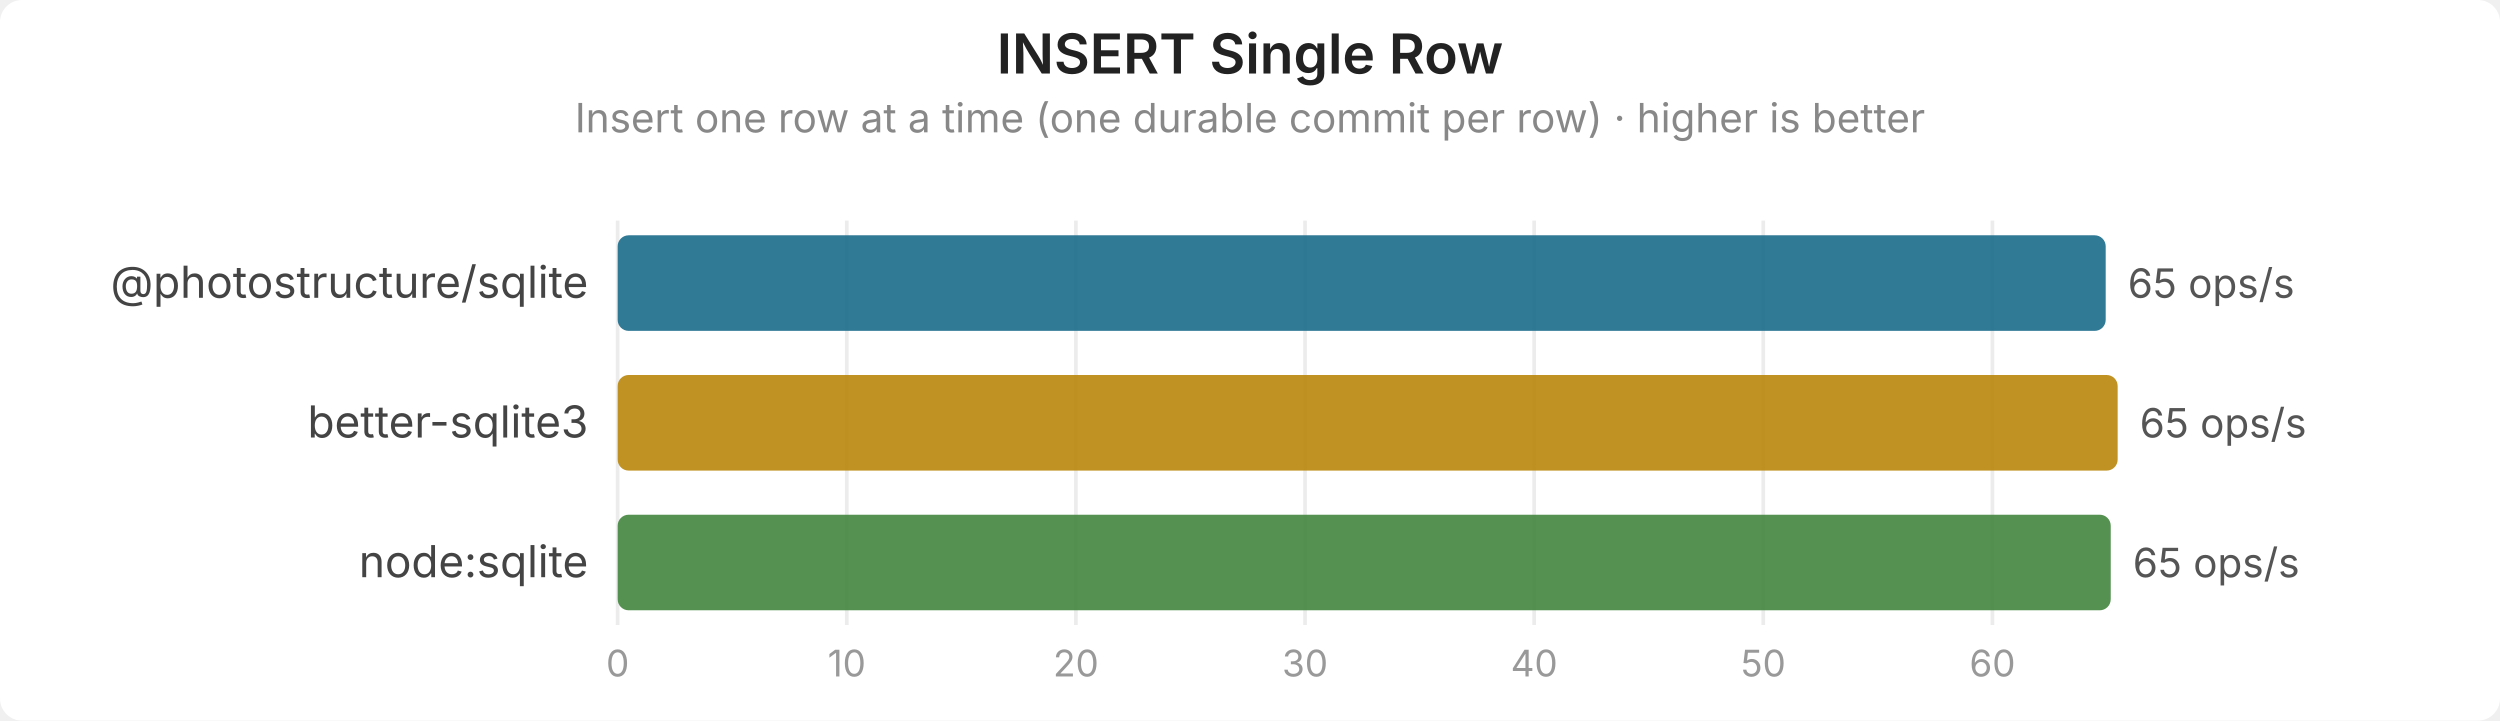
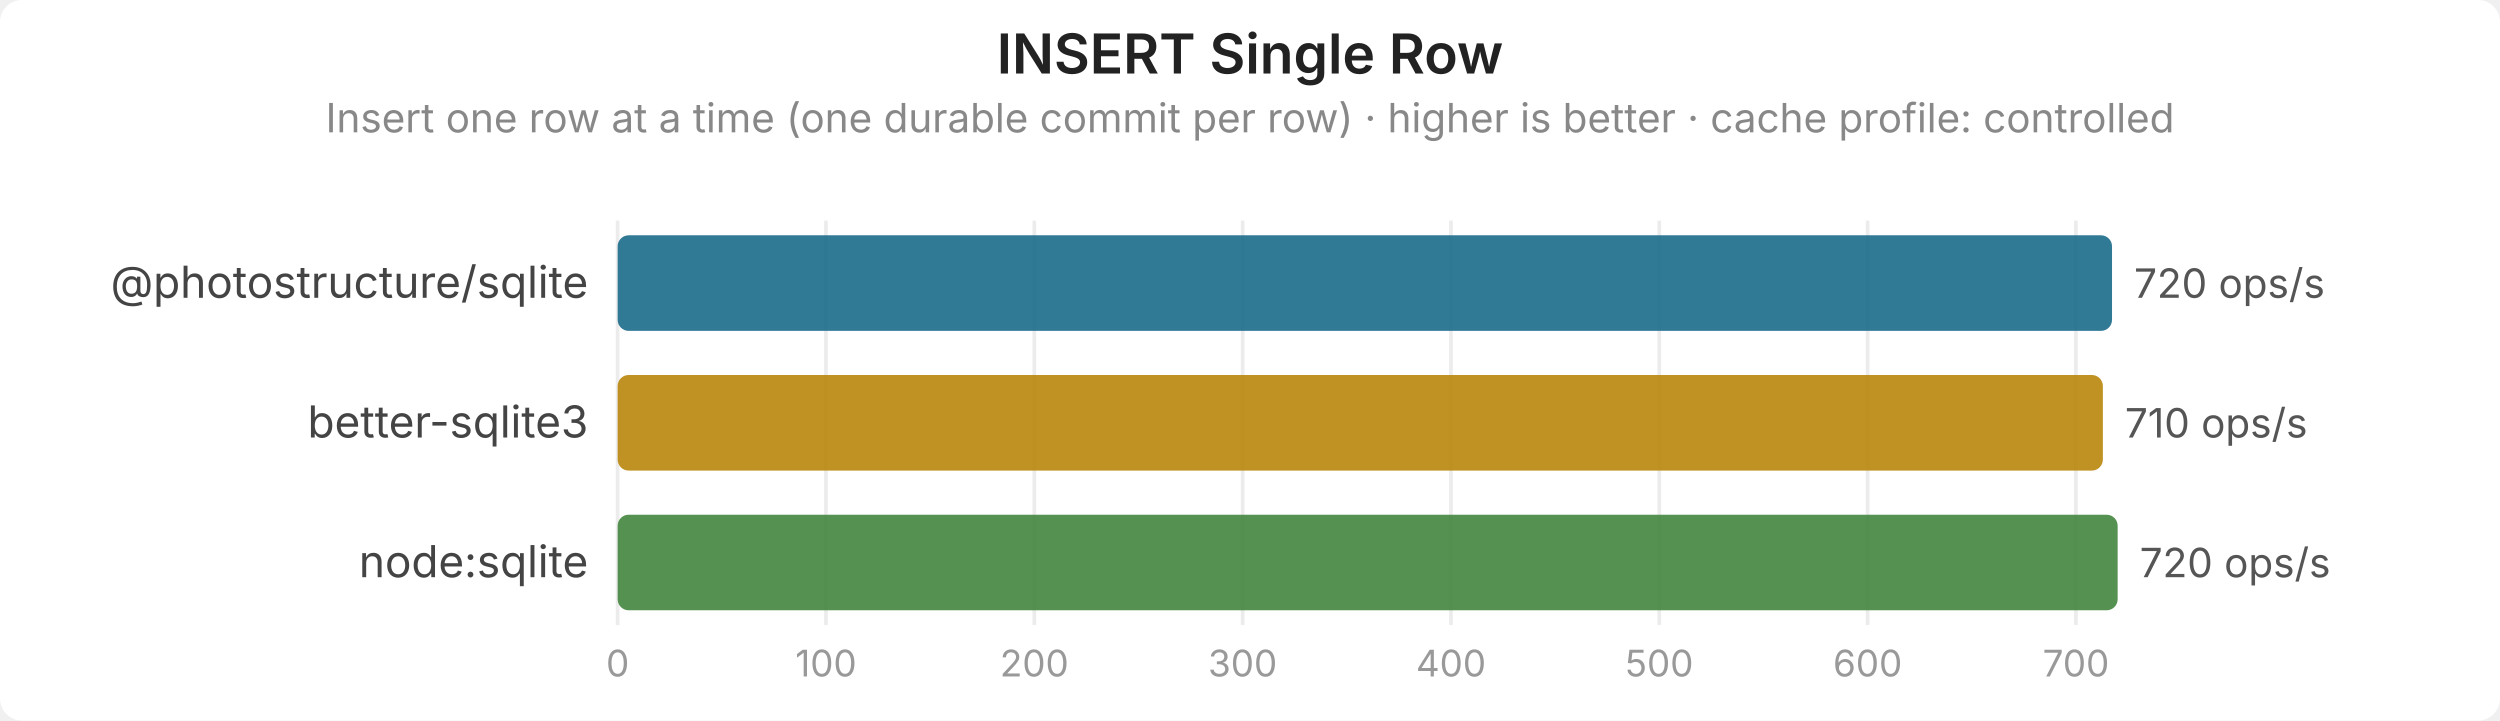
<svg xmlns="http://www.w3.org/2000/svg" viewBox="0 0 680 196" role="img" font-family="system-ui, -apple-system, 'Segoe UI', sans-serif">
  <rect width="680" height="196" fill="#fff" rx="6" />
  <text x="340" y="20" text-anchor="middle" font-size="15" font-weight="600" fill="#222">INSERT Single Row</text>
-   <text x="340" y="36" text-anchor="middle" font-size="11" fill="#888">Insert one row at a time (one durable commit per row) · higher is better</text>
+   <text x="340" y="36" text-anchor="middle" font-size="11" fill="#888">Insert one row at a time (one durable commit per row) · higher is better · cache profile: controlled</text>
  <line x1="168" y1="60" x2="168" y2="170" stroke="#ececec" stroke-width="1" />
-   <line x1="230.32" y1="60" x2="230.32" y2="170" stroke="#ececec" stroke-width="1" />
-   <line x1="292.65" y1="60" x2="292.65" y2="170" stroke="#ececec" stroke-width="1" />
-   <line x1="354.97" y1="60" x2="354.97" y2="170" stroke="#ececec" stroke-width="1" />
-   <line x1="417.29" y1="60" x2="417.29" y2="170" stroke="#ececec" stroke-width="1" />
-   <line x1="479.61" y1="60" x2="479.61" y2="170" stroke="#ececec" stroke-width="1" />
-   <line x1="541.94" y1="60" x2="541.94" y2="170" stroke="#ececec" stroke-width="1" />
+   <line x1="224.66" y1="60" x2="224.66" y2="170" stroke="#ececec" stroke-width="1" />
+   <line x1="281.33" y1="60" x2="281.33" y2="170" stroke="#ececec" stroke-width="1" />
+   <line x1="337.99" y1="60" x2="337.99" y2="170" stroke="#ececec" stroke-width="1" />
+   <line x1="394.66" y1="60" x2="394.66" y2="170" stroke="#ececec" stroke-width="1" />
+   <line x1="451.32" y1="60" x2="451.32" y2="170" stroke="#ececec" stroke-width="1" />
+   <line x1="507.99" y1="60" x2="507.99" y2="170" stroke="#ececec" stroke-width="1" />
+   <line x1="564.65" y1="60" x2="564.65" y2="170" stroke="#ececec" stroke-width="1" />
  <text x="160" y="81" text-anchor="end" font-size="12" fill="#444">@photostructure/sqlite</text>
-   <rect x="168" y="64" width="404.75" height="26" fill="#1B6B8A" rx="3" opacity="0.9" />
-   <text x="578.75" y="81" font-size="11" fill="#555">65 ops/s</text>
+   <rect x="168" y="64" width="406.47" height="26" fill="#1B6B8A" rx="3" opacity="0.9" />
+   <text x="580.47" y="81" font-size="11" fill="#555">720 ops/s</text>
  <text x="160" y="119" text-anchor="end" font-size="12" fill="#444">better-sqlite3</text>
-   <rect x="168" y="102" width="408" height="26" fill="#B8860B" rx="3" opacity="0.9" />
-   <text x="582" y="119" font-size="11" fill="#555">65 ops/s</text>
+   <rect x="168" y="102" width="403.98" height="26" fill="#B8860B" rx="3" opacity="0.9" />
+   <text x="577.98" y="119" font-size="11" fill="#555">710 ops/s</text>
  <text x="160" y="157" text-anchor="end" font-size="12" fill="#444">node:sqlite</text>
-   <rect x="168" y="140" width="406.12" height="26" fill="#43853D" rx="3" opacity="0.9" />
-   <text x="580.12" y="157" font-size="11" fill="#555">65 ops/s</text>
+   <rect x="168" y="140" width="408" height="26" fill="#43853D" rx="3" opacity="0.9" />
+   <text x="582" y="157" font-size="11" fill="#555">720 ops/s</text>
  <text x="168" y="184" text-anchor="middle" font-size="10" fill="#999">0</text>
-   <text x="230.32" y="184" text-anchor="middle" font-size="10" fill="#999">10</text>
-   <text x="292.65" y="184" text-anchor="middle" font-size="10" fill="#999">20</text>
-   <text x="354.97" y="184" text-anchor="middle" font-size="10" fill="#999">30</text>
-   <text x="417.29" y="184" text-anchor="middle" font-size="10" fill="#999">40</text>
-   <text x="479.61" y="184" text-anchor="middle" font-size="10" fill="#999">50</text>
-   <text x="541.94" y="184" text-anchor="middle" font-size="10" fill="#999">60</text>
+   <text x="224.66" y="184" text-anchor="middle" font-size="10" fill="#999">100</text>
+   <text x="281.33" y="184" text-anchor="middle" font-size="10" fill="#999">200</text>
+   <text x="337.99" y="184" text-anchor="middle" font-size="10" fill="#999">300</text>
+   <text x="394.66" y="184" text-anchor="middle" font-size="10" fill="#999">400</text>
+   <text x="451.32" y="184" text-anchor="middle" font-size="10" fill="#999">500</text>
+   <text x="507.99" y="184" text-anchor="middle" font-size="10" fill="#999">600</text>
+   <text x="564.65" y="184" text-anchor="middle" font-size="10" fill="#999">700</text>
</svg>
